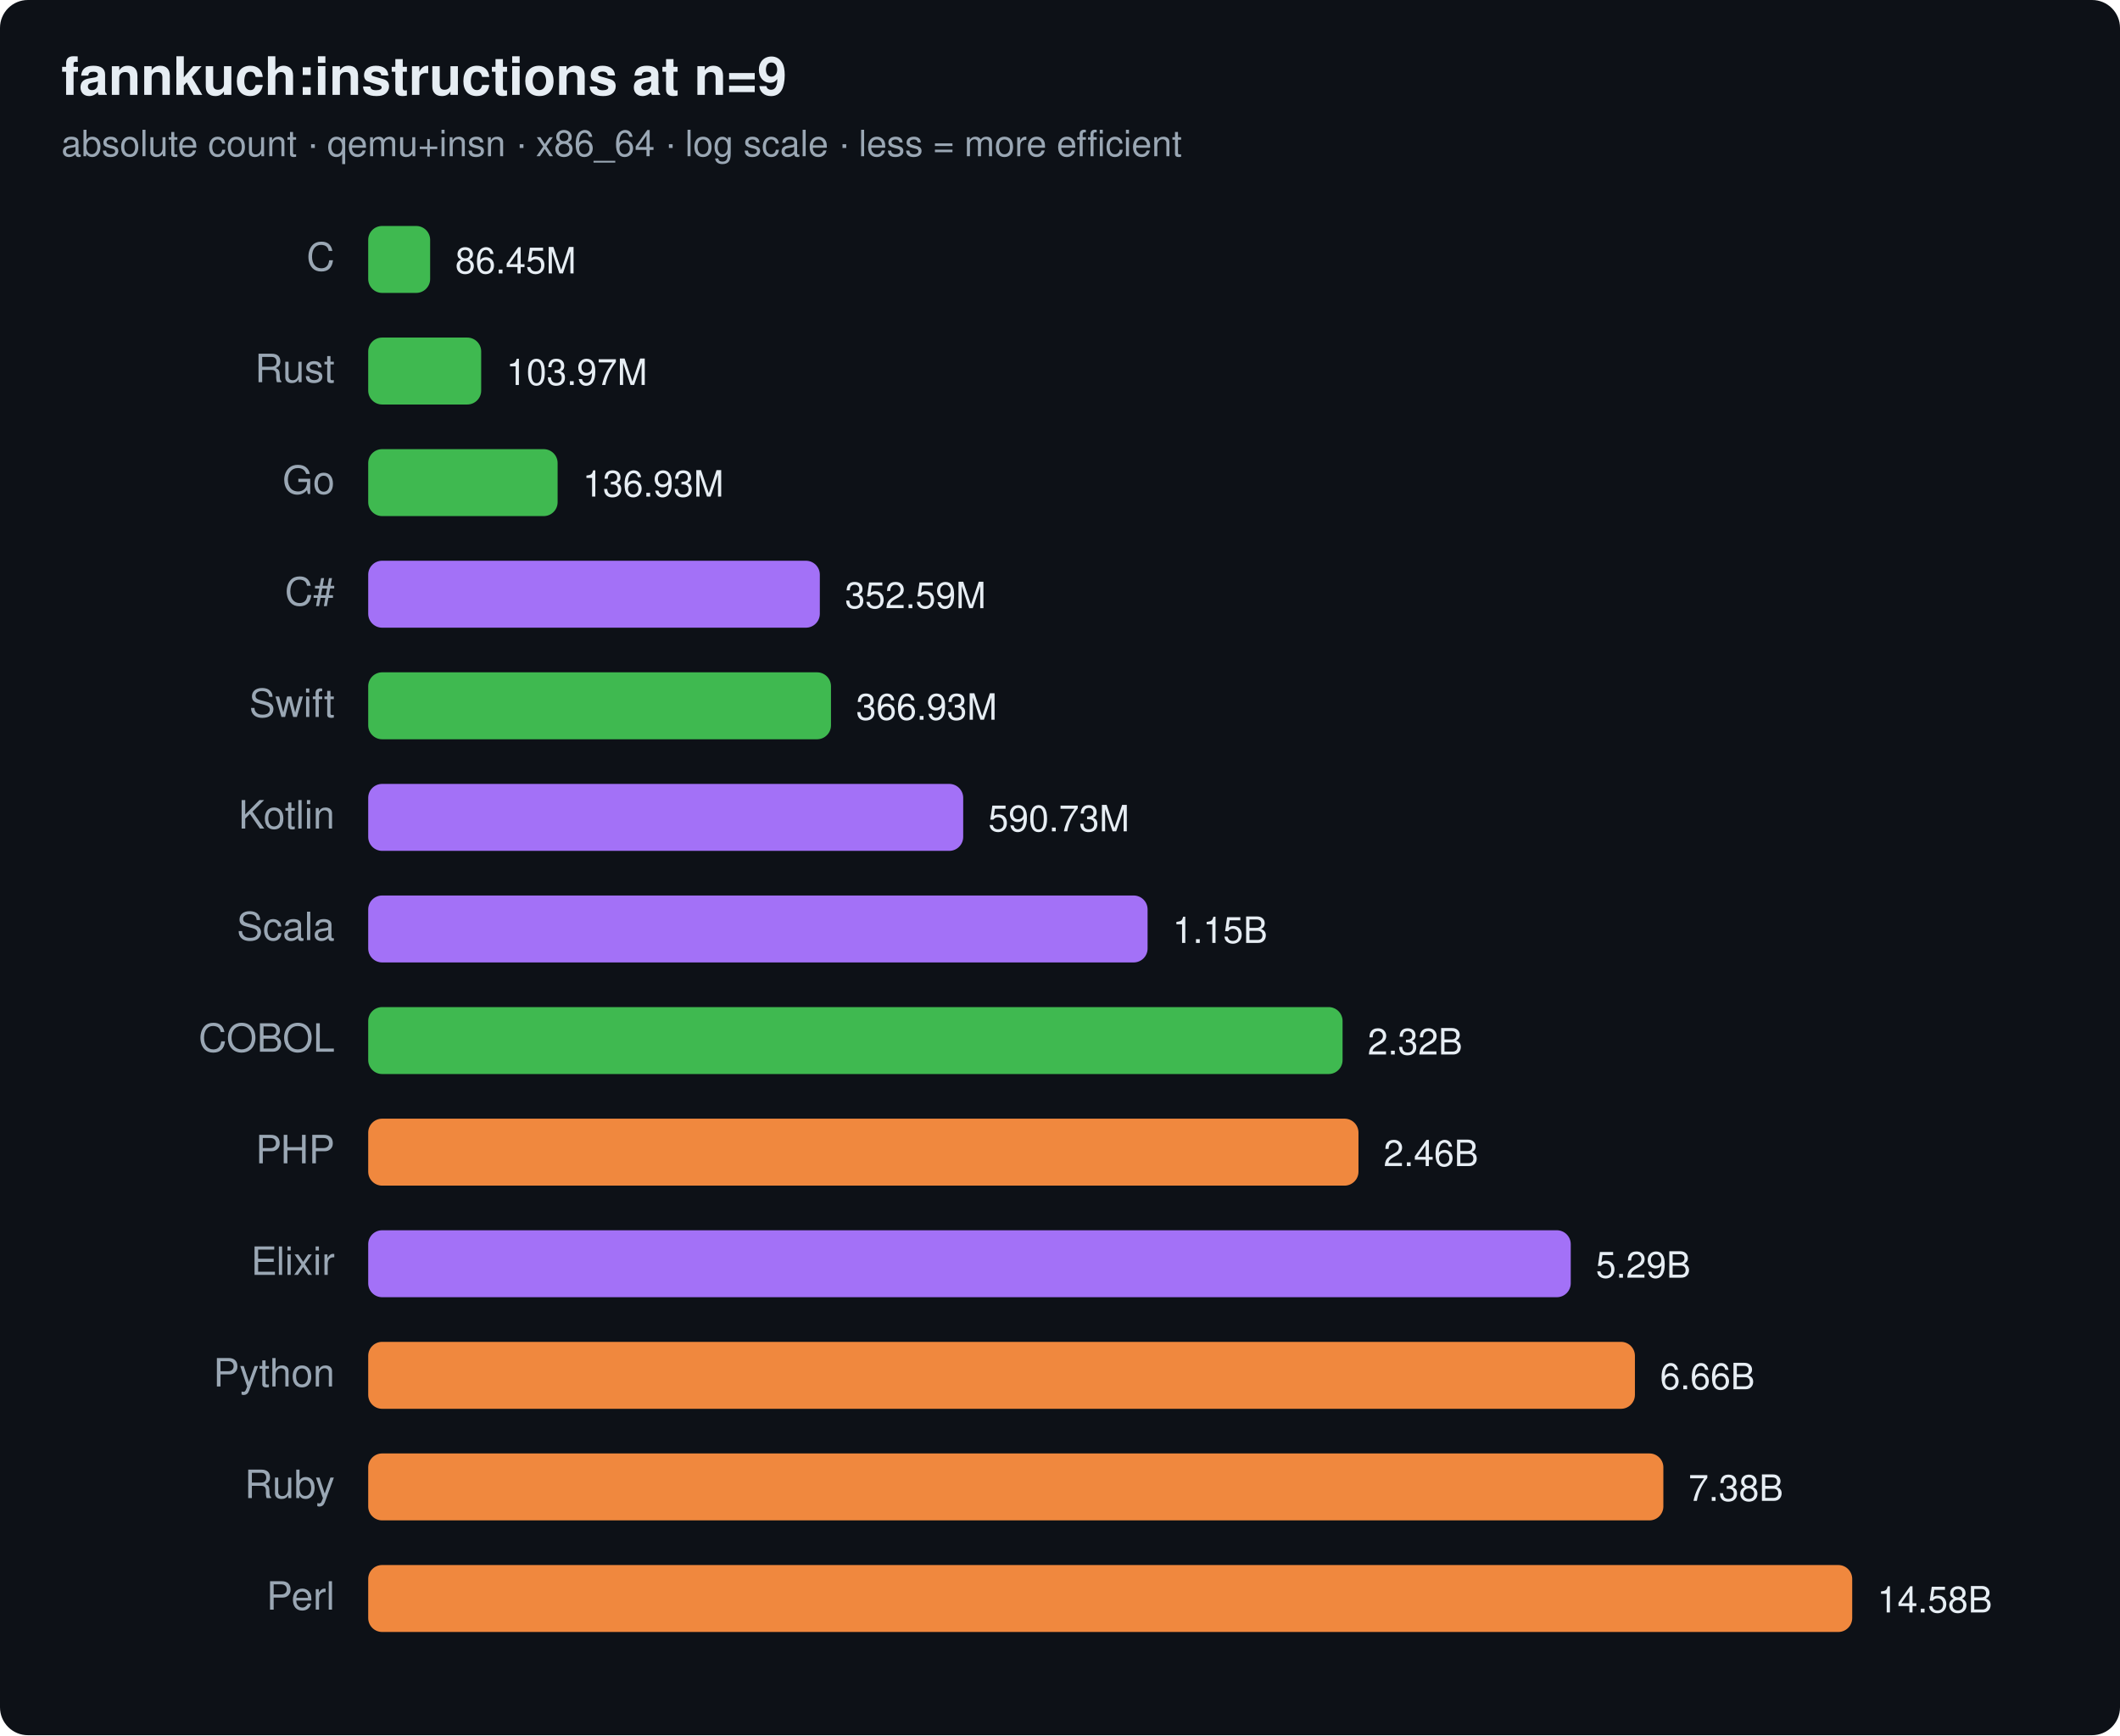
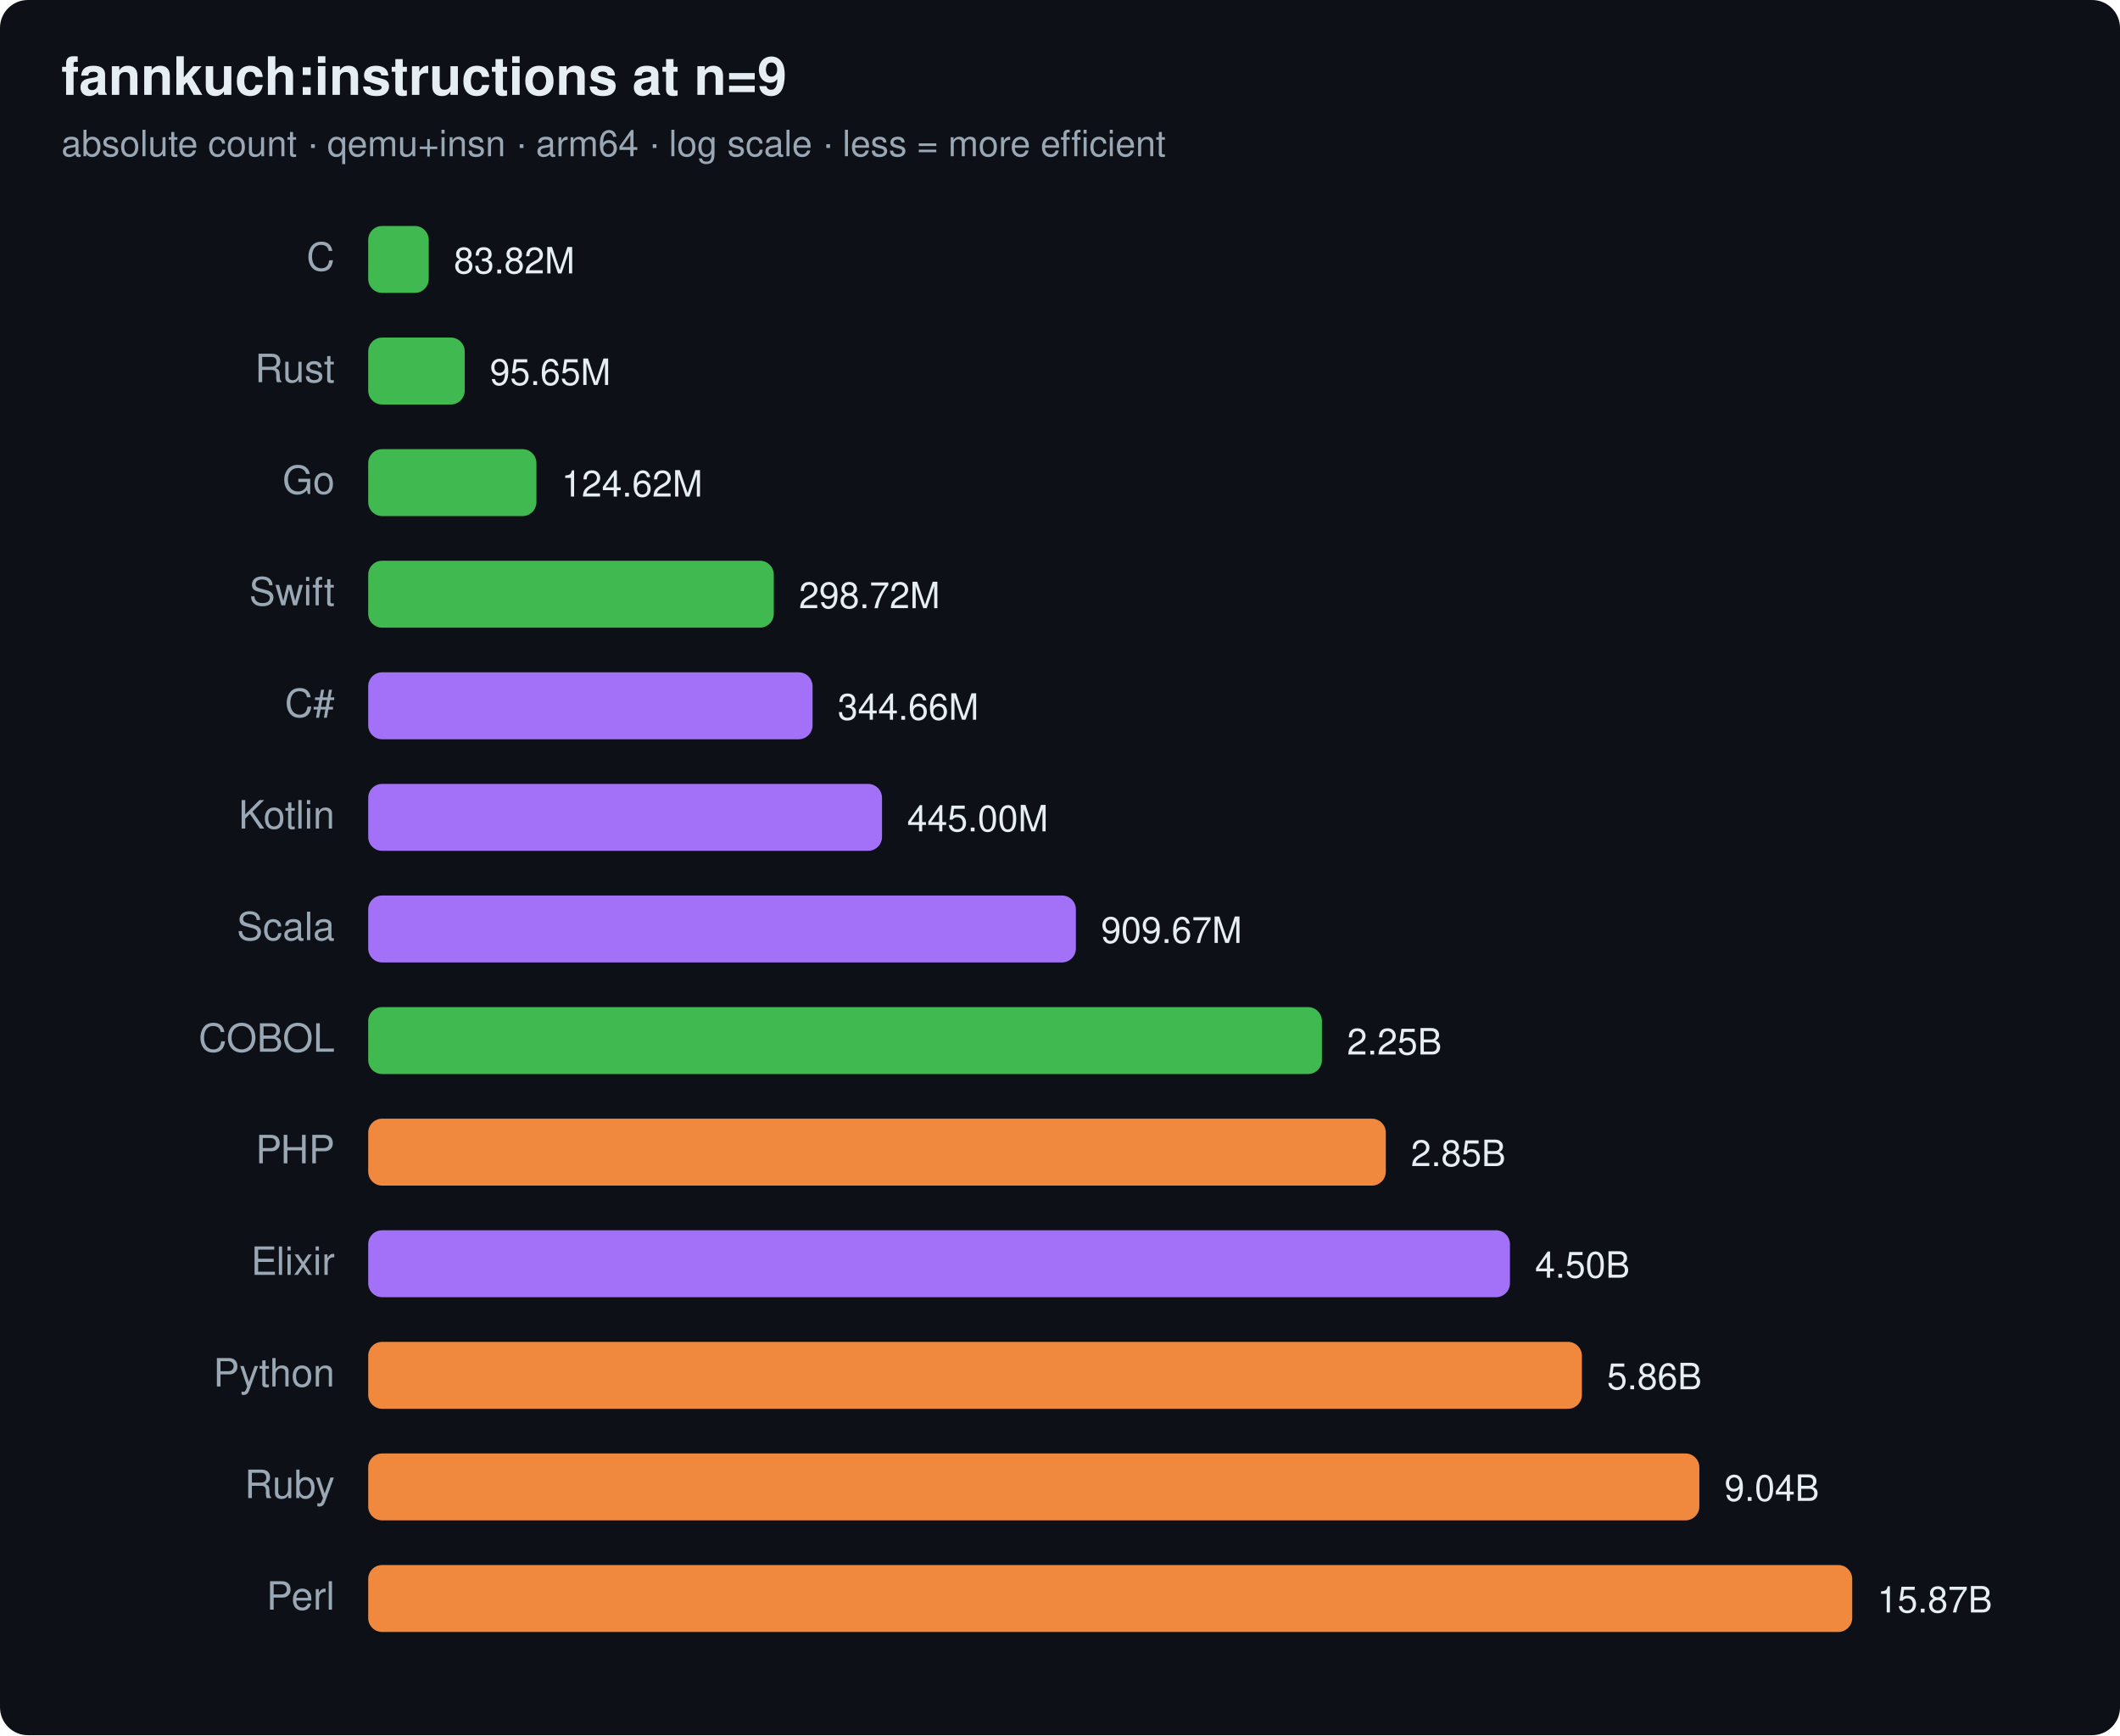
<svg xmlns="http://www.w3.org/2000/svg" width="760" height="622" viewBox="0 0 760 622" font-family="ui-sans-serif,system-ui,Segoe UI,Helvetica,Arial">
  <rect width="760" height="622" rx="10" fill="#0d1117" />
  <text x="22" y="34" font-size="19" font-weight="700" fill="#e6edf3">fannkuch:instructions at n=9</text>
-   <text x="22" y="56" font-size="13" fill="#9aa7b4">absolute count · qemu+insn · x86_64 · log scale · less = more efficient</text>
+   <text x="22" y="56" font-size="13" fill="#9aa7b4">absolute count · qemu+insn · arm64 · log scale · less = more efficient</text>
  <text x="120" y="97" text-anchor="end" font-size="14" fill="#9aa7b4">C</text>
-   <rect x="132" y="81" width="22.2" height="24" rx="5" fill="#3fb950" />
-   <text x="163.2" y="98" font-size="13" fill="#e6edf3">86.45M</text>
+   <rect x="132" y="81" width="21.7" height="24" rx="5" fill="#3fb950" />
+   <text x="162.7" y="98" font-size="13" fill="#e6edf3">83.82M</text>
  <text x="120" y="137" text-anchor="end" font-size="14" fill="#9aa7b4">Rust</text>
-   <rect x="132" y="121" width="40.5" height="24" rx="5" fill="#3fb950" />
-   <text x="181.5" y="138" font-size="13" fill="#e6edf3">103.97M</text>
+   <rect x="132" y="121" width="34.6" height="24" rx="5" fill="#3fb950" />
+   <text x="175.6" y="138" font-size="13" fill="#e6edf3">95.65M</text>
  <text x="120" y="177" text-anchor="end" font-size="14" fill="#9aa7b4">Go</text>
-   <rect x="132" y="161" width="67.9" height="24" rx="5" fill="#3fb950" />
-   <text x="208.9" y="178" font-size="13" fill="#e6edf3">136.93M</text>
-   <text x="120" y="217" text-anchor="end" font-size="14" fill="#9aa7b4">C#</text>
-   <rect x="132" y="201" width="161.9" height="24" rx="5" fill="#a371f7" />
-   <text x="302.9" y="218" font-size="13" fill="#e6edf3">352.59M</text>
-   <text x="120" y="257" text-anchor="end" font-size="14" fill="#9aa7b4">Swift</text>
-   <rect x="132" y="241" width="165.9" height="24" rx="5" fill="#3fb950" />
-   <text x="306.9" y="258" font-size="13" fill="#e6edf3">366.93M</text>
+   <rect x="132" y="161" width="60.3" height="24" rx="5" fill="#3fb950" />
+   <text x="201.3" y="178" font-size="13" fill="#e6edf3">124.62M</text>
+   <text x="120" y="217" text-anchor="end" font-size="14" fill="#9aa7b4">Swift</text>
+   <rect x="132" y="201" width="145.4" height="24" rx="5" fill="#3fb950" />
+   <text x="286.4" y="218" font-size="13" fill="#e6edf3">298.72M</text>
+   <text x="120" y="257" text-anchor="end" font-size="14" fill="#9aa7b4">C#</text>
+   <rect x="132" y="241" width="159.3" height="24" rx="5" fill="#a371f7" />
+   <text x="300.3" y="258" font-size="13" fill="#e6edf3">344.66M</text>
  <text x="120" y="297" text-anchor="end" font-size="14" fill="#9aa7b4">Kotlin</text>
-   <rect x="132" y="281" width="213.3" height="24" rx="5" fill="#a371f7" />
-   <text x="354.3" y="298" font-size="13" fill="#e6edf3">590.73M</text>
+   <rect x="132" y="281" width="184.2" height="24" rx="5" fill="#a371f7" />
+   <text x="325.2" y="298" font-size="13" fill="#e6edf3">445.00M</text>
  <text x="120" y="337" text-anchor="end" font-size="14" fill="#9aa7b4">Scala</text>
-   <rect x="132" y="321" width="279.4" height="24" rx="5" fill="#a371f7" />
-   <text x="420.4" y="338" font-size="13" fill="#e6edf3">1.15B</text>
+   <rect x="132" y="321" width="253.7" height="24" rx="5" fill="#a371f7" />
+   <text x="394.7" y="338" font-size="13" fill="#e6edf3">909.67M</text>
  <text x="120" y="377" text-anchor="end" font-size="14" fill="#9aa7b4">COBOL</text>
-   <rect x="132" y="361" width="349.3" height="24" rx="5" fill="#3fb950" />
-   <text x="490.3" y="378" font-size="13" fill="#e6edf3">2.32B</text>
+   <rect x="132" y="361" width="341.9" height="24" rx="5" fill="#3fb950" />
+   <text x="482.9" y="378" font-size="13" fill="#e6edf3">2.25B</text>
  <text x="120" y="417" text-anchor="end" font-size="14" fill="#9aa7b4">PHP</text>
-   <rect x="132" y="401" width="355.0" height="24" rx="5" fill="#f0883e" />
-   <text x="496.0" y="418" font-size="13" fill="#e6edf3">2.46B</text>
+   <rect x="132" y="401" width="364.8" height="24" rx="5" fill="#f0883e" />
+   <text x="505.8" y="418" font-size="13" fill="#e6edf3">2.85B</text>
  <text x="120" y="457" text-anchor="end" font-size="14" fill="#9aa7b4">Elixir</text>
-   <rect x="132" y="441" width="431.1" height="24" rx="5" fill="#a371f7" />
-   <text x="572.1" y="458" font-size="13" fill="#e6edf3">5.29B</text>
+   <rect x="132" y="441" width="409.3" height="24" rx="5" fill="#a371f7" />
+   <text x="550.3" y="458" font-size="13" fill="#e6edf3">4.50B</text>
  <text x="120" y="497" text-anchor="end" font-size="14" fill="#9aa7b4">Python</text>
-   <rect x="132" y="481" width="454.1" height="24" rx="5" fill="#f0883e" />
-   <text x="595.1" y="498" font-size="13" fill="#e6edf3">6.66B</text>
+   <rect x="132" y="481" width="435.1" height="24" rx="5" fill="#f0883e" />
+   <text x="576.1" y="498" font-size="13" fill="#e6edf3">5.86B</text>
  <text x="120" y="537" text-anchor="end" font-size="14" fill="#9aa7b4">Ruby</text>
-   <rect x="132" y="521" width="464.3" height="24" rx="5" fill="#f0883e" />
-   <text x="605.3" y="538" font-size="13" fill="#e6edf3">7.38B</text>
+   <rect x="132" y="521" width="477.2" height="24" rx="5" fill="#f0883e" />
+   <text x="618.2" y="538" font-size="13" fill="#e6edf3">9.04B</text>
  <text x="120" y="577" text-anchor="end" font-size="14" fill="#9aa7b4">Perl</text>
  <rect x="132" y="561" width="532.0" height="24" rx="5" fill="#f0883e" />
-   <text x="673.0" y="578" font-size="13" fill="#e6edf3">14.58B</text>
+   <text x="673.0" y="578" font-size="13" fill="#e6edf3">15.87B</text>
</svg>
